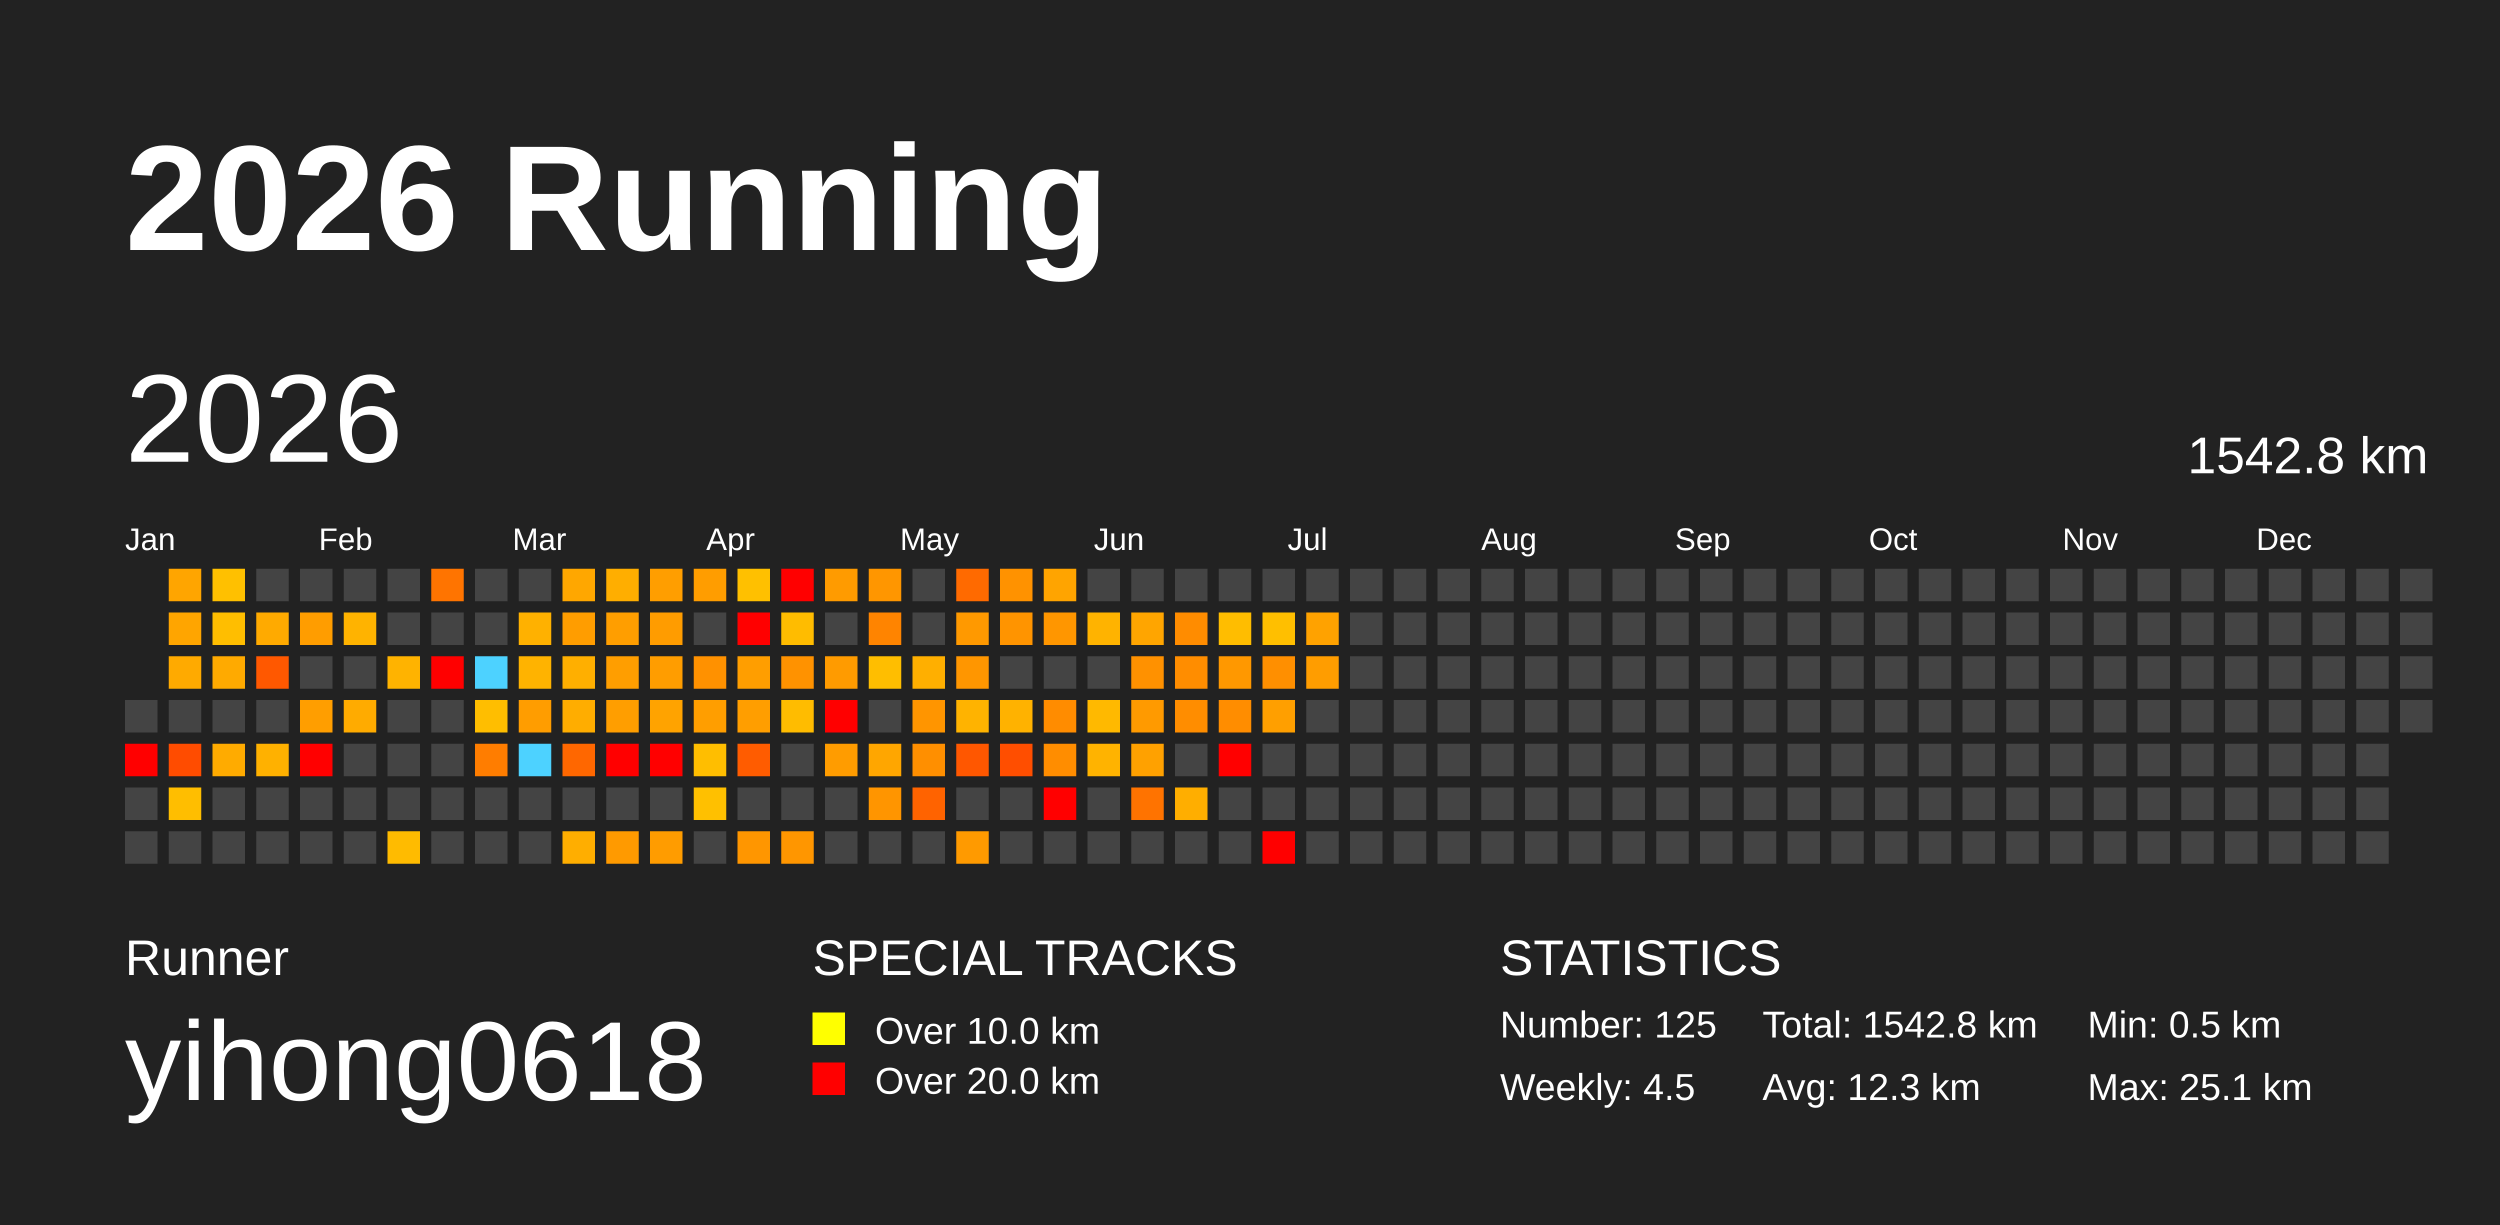
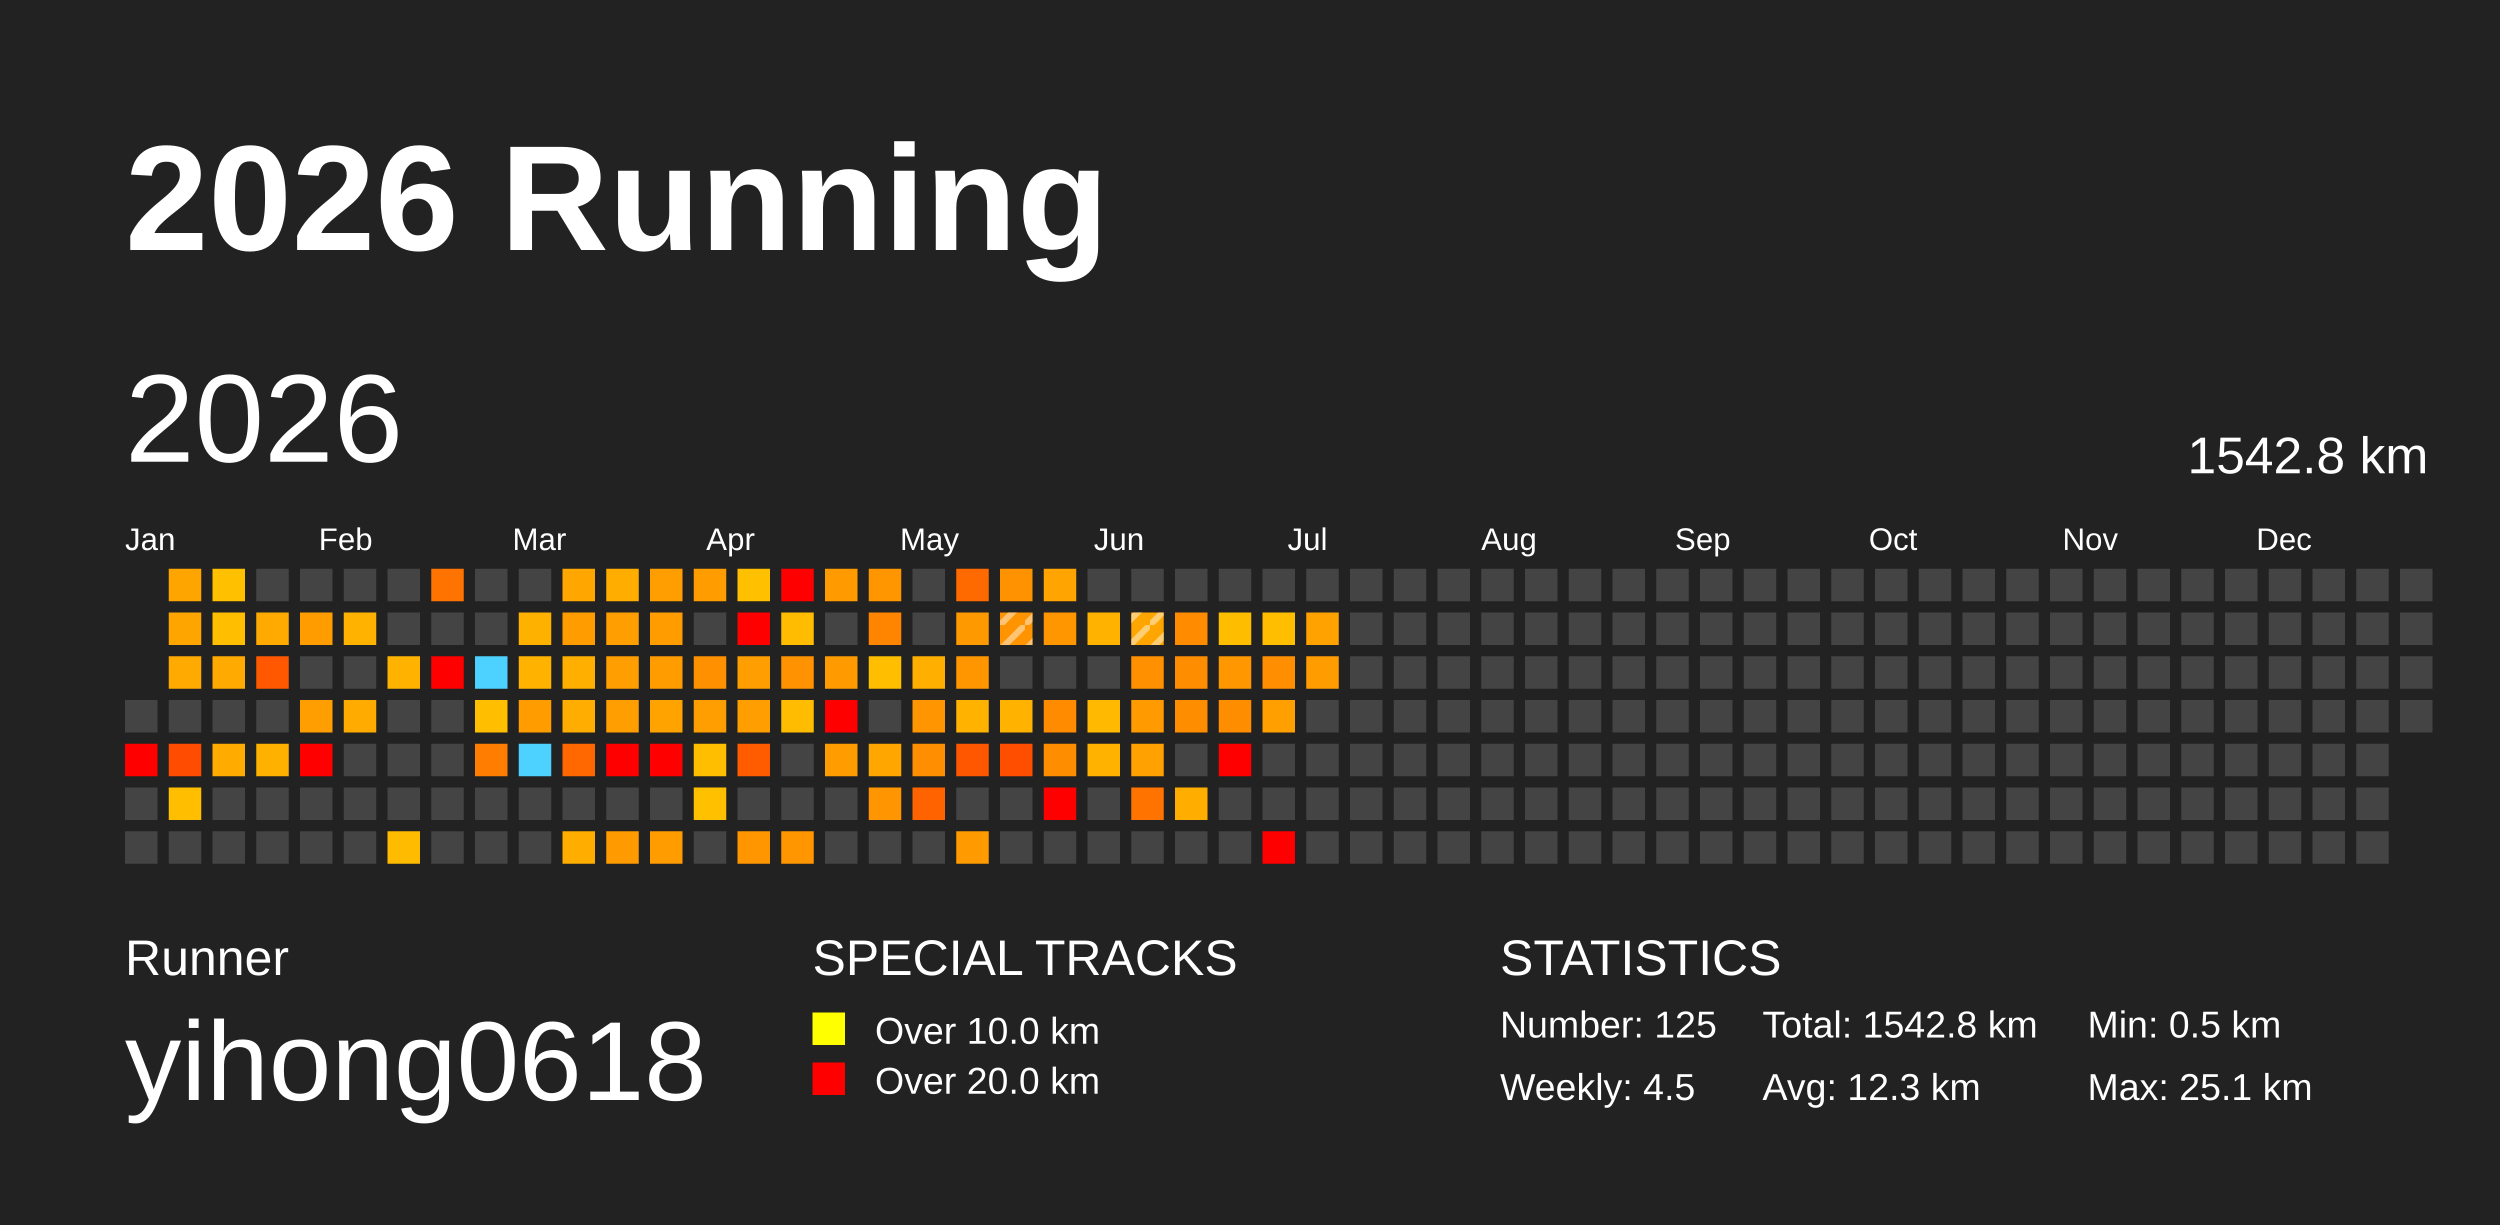
<svg xmlns="http://www.w3.org/2000/svg" baseProfile="full" height="98mm" version="1.1" viewBox="0,0,200,98" width="200mm">
  <defs>
    <pattern height="2" id="indoor-stripe" patternUnits="userSpaceOnUse" width="2">
      <line stroke="white" stroke-opacity="0.45" stroke-width="0.5" x1="0" x2="2" y1="2" y2="0" />
    </pattern>
  </defs>
  <rect fill="#222222" height="98" width="200" x="0" y="0" />
  <text fill="#FFFFFF" style="font-size:12px; font-family:Arial; font-weight:bold;" x="10" y="20">2026 Running</text>
  <text fill="#FFFFFF" style="font-size:4px; font-family:Arial" x="10" y="78">Runner</text>
  <text fill="#FFFFFF" style="font-size:9px; font-family:Arial" x="10" y="88">yihong0618</text>
  <text fill="#FFFFFF" style="font-size:4px; font-family:Arial" x="65" y="78">SPECIAL TRACKS</text>
  <rect fill="yellow" height="2.6" width="2.6" x="65" y="81" />
  <text fill="#FFFFFF" style="font-size:3px; font-family:Arial" x="70" y="83.5">Over 10.0 km</text>
  <rect fill="red" height="2.6" width="2.6" x="65" y="85" />
  <text fill="#FFFFFF" style="font-size:3px; font-family:Arial" x="70" y="87.5">Over 20.0 km</text>
  <text fill="#FFFFFF" style="font-size:4px; font-family:Arial" x="120" y="78">STATISTICS</text>
  <text fill="#FFFFFF" style="font-size:3px; font-family:Arial" x="120" y="83">Number: 125</text>
  <text fill="#FFFFFF" style="font-size:3px; font-family:Arial" x="120" y="88">Weekly: 4.5</text>
  <text fill="#FFFFFF" style="font-size:3px; font-family:Arial" x="141" y="83">Total: 1542.8 km</text>
  <text fill="#FFFFFF" style="font-size:3px; font-family:Arial" x="141" y="88">Avg: 12.3 km</text>
  <text fill="#FFFFFF" style="font-size:3px; font-family:Arial" x="167" y="83">Min: 0.5 km</text>
  <text fill="#FFFFFF" style="font-size:3px; font-family:Arial" x="167" y="88">Max: 25.1 km</text>
  <text dominant-baseline="hanging" fill="#FFFFFF" style="font-size:10.0px; font-family:Arial;" x="10" y="30">2026</text>
  <text dominant-baseline="hanging" fill="#FFFFFF" style="font-size:4.125px; font-family:Arial;" x="175" y="35">1542.8 km</text>
  <text fill="#FFFFFF" style="font-size:2.5px; font-family:Arial" x="10.0" y="44">Jan</text>
  <text fill="#FFFFFF" style="font-size:2.5px; font-family:Arial" x="25.5" y="44">Feb</text>
  <text fill="#FFFFFF" style="font-size:2.5px; font-family:Arial" x="41.0" y="44">Mar</text>
  <text fill="#FFFFFF" style="font-size:2.5px; font-family:Arial" x="56.5" y="44">Apr</text>
  <text fill="#FFFFFF" style="font-size:2.5px; font-family:Arial" x="72.0" y="44">May</text>
  <text fill="#FFFFFF" style="font-size:2.5px; font-family:Arial" x="87.5" y="44">Jun</text>
  <text fill="#FFFFFF" style="font-size:2.5px; font-family:Arial" x="103.0" y="44">Jul</text>
  <text fill="#FFFFFF" style="font-size:2.5px; font-family:Arial" x="118.5" y="44">Aug</text>
  <text fill="#FFFFFF" style="font-size:2.5px; font-family:Arial" x="134.0" y="44">Sep</text>
  <text fill="#FFFFFF" style="font-size:2.5px; font-family:Arial" x="149.5" y="44">Oct</text>
  <text fill="#FFFFFF" style="font-size:2.5px; font-family:Arial" x="165.0" y="44">Nov</text>
  <text fill="#FFFFFF" style="font-size:2.5px; font-family:Arial" x="180.5" y="44">Dec</text>
  <rect fill="#444444" height="2.6" width="2.6" x="10.0" y="56.0" />
  <rect fill="red" height="2.6" width="2.6" x="10.0" y="59.5" />
  <rect fill="#444444" height="2.6" width="2.6" x="10.0" y="63.0" />
  <rect fill="#444444" height="2.6" width="2.6" x="10.0" y="66.5" />
  <rect fill="#ffa500" height="2.6" width="2.6" x="13.5" y="45.5" />
  <rect fill="#ffa500" height="2.6" width="2.6" x="13.5" y="49.0" />
  <rect fill="#ffaa00" height="2.6" width="2.6" x="13.5" y="52.5" />
  <rect fill="#444444" height="2.6" width="2.6" x="13.5" y="56.0" />
  <rect fill="#ff4c00" height="2.6" width="2.6" x="13.5" y="59.5" />
  <rect fill="#ffbe00" height="2.6" width="2.6" x="13.5" y="63.0" />
  <rect fill="#444444" height="2.6" width="2.6" x="13.5" y="66.5" />
  <rect fill="#ffc000" height="2.6" width="2.6" x="17.0" y="45.5" />
  <rect fill="#ffbe00" height="2.6" width="2.6" x="17.0" y="49.0" />
  <rect fill="#ffaa00" height="2.6" width="2.6" x="17.0" y="52.5" />
  <rect fill="#444444" height="2.6" width="2.6" x="17.0" y="56.0" />
  <rect fill="#ffab00" height="2.6" width="2.6" x="17.0" y="59.5" />
  <rect fill="#444444" height="2.6" width="2.6" x="17.0" y="63.0" />
  <rect fill="#444444" height="2.6" width="2.6" x="17.0" y="66.5" />
  <rect fill="#444444" height="2.6" width="2.6" x="20.5" y="45.5" />
  <rect fill="#ffaa00" height="2.6" width="2.6" x="20.5" y="49.0" />
  <rect fill="#ff5800" height="2.6" width="2.6" x="20.5" y="52.5" />
  <rect fill="#444444" height="2.6" width="2.6" x="20.5" y="56.0" />
  <rect fill="#ffb100" height="2.6" width="2.6" x="20.5" y="59.5" />
  <rect fill="#444444" height="2.6" width="2.6" x="20.5" y="63.0" />
  <rect fill="#444444" height="2.6" width="2.6" x="20.5" y="66.5" />
  <rect fill="#444444" height="2.6" width="2.6" x="24.0" y="45.5" />
  <rect fill="#ff9d00" height="2.6" width="2.6" x="24.0" y="49.0" />
  <rect fill="#444444" height="2.6" width="2.6" x="24.0" y="52.5" />
  <rect fill="#ff9e00" height="2.6" width="2.6" x="24.0" y="56.0" />
  <rect fill="red" height="2.6" width="2.6" x="24.0" y="59.5" />
  <rect fill="#444444" height="2.6" width="2.6" x="24.0" y="63.0" />
  <rect fill="#444444" height="2.6" width="2.6" x="24.0" y="66.5" />
  <rect fill="#444444" height="2.6" width="2.6" x="27.5" y="45.5" />
  <rect fill="#ffb300" height="2.6" width="2.6" x="27.5" y="49.0" />
  <rect fill="#444444" height="2.6" width="2.6" x="27.5" y="52.5" />
  <rect fill="#ffab00" height="2.6" width="2.6" x="27.5" y="56.0" />
  <rect fill="#444444" height="2.6" width="2.6" x="27.5" y="59.5" />
  <rect fill="#444444" height="2.6" width="2.6" x="27.5" y="63.0" />
  <rect fill="#444444" height="2.6" width="2.6" x="27.5" y="66.5" />
  <rect fill="#444444" height="2.6" width="2.6" x="31.0" y="45.5" />
  <rect fill="#444444" height="2.6" width="2.6" x="31.0" y="49.0" />
  <rect fill="#ffb300" height="2.6" width="2.6" x="31.0" y="52.5" />
  <rect fill="#444444" height="2.6" width="2.6" x="31.0" y="56.0" />
  <rect fill="#444444" height="2.6" width="2.6" x="31.0" y="59.5" />
  <rect fill="#444444" height="2.6" width="2.6" x="31.0" y="63.0" />
  <rect fill="#ffbb00" height="2.6" width="2.6" x="31.0" y="66.5" />
  <rect fill="#ff7400" height="2.6" width="2.6" x="34.5" y="45.5" />
  <rect fill="#444444" height="2.6" width="2.6" x="34.5" y="49.0" />
  <rect fill="red" height="2.6" width="2.6" x="34.5" y="52.5" />
  <rect fill="#444444" height="2.6" width="2.6" x="34.5" y="56.0" />
  <rect fill="#444444" height="2.6" width="2.6" x="34.5" y="59.5" />
  <rect fill="#444444" height="2.6" width="2.6" x="34.5" y="63.0" />
  <rect fill="#444444" height="2.6" width="2.6" x="34.5" y="66.5" />
  <rect fill="#444444" height="2.6" width="2.6" x="38.0" y="45.5" />
  <rect fill="#444444" height="2.6" width="2.6" x="38.0" y="49.0" />
  <rect fill="#4dd2ff" height="2.6" width="2.6" x="38.0" y="52.5" />
  <rect fill="#ffbe00" height="2.6" width="2.6" x="38.0" y="56.0" />
  <rect fill="#ff7d00" height="2.6" width="2.6" x="38.0" y="59.5" />
  <rect fill="#444444" height="2.6" width="2.6" x="38.0" y="63.0" />
  <rect fill="#444444" height="2.6" width="2.6" x="38.0" y="66.5" />
  <rect fill="#444444" height="2.6" width="2.6" x="41.5" y="45.5" />
  <rect fill="#ffb100" height="2.6" width="2.6" x="41.5" y="49.0" />
  <rect fill="#ffb300" height="2.6" width="2.6" x="41.5" y="52.5" />
  <rect fill="#ff9d00" height="2.6" width="2.6" x="41.5" y="56.0" />
  <rect fill="#4dd2ff" height="2.6" width="2.6" x="41.5" y="59.5" />
  <rect fill="#444444" height="2.6" width="2.6" x="41.5" y="63.0" />
  <rect fill="#444444" height="2.6" width="2.6" x="41.5" y="66.5" />
  <rect fill="#ffa700" height="2.6" width="2.6" x="45.0" y="45.5" />
  <rect fill="#ff9d00" height="2.6" width="2.6" x="45.0" y="49.0" />
  <rect fill="#ffaf00" height="2.6" width="2.6" x="45.0" y="52.5" />
  <rect fill="#ffad00" height="2.6" width="2.6" x="45.0" y="56.0" />
  <rect fill="#ff6700" height="2.6" width="2.6" x="45.0" y="59.5" />
  <rect fill="#444444" height="2.6" width="2.6" x="45.0" y="63.0" />
  <rect fill="#ffae00" height="2.6" width="2.6" x="45.0" y="66.5" />
  <rect fill="#ffae00" height="2.6" width="2.6" x="48.5" y="45.5" />
  <rect fill="#ff9e00" height="2.6" width="2.6" x="48.5" y="49.0" />
  <rect fill="#ff9e00" height="2.6" width="2.6" x="48.5" y="52.5" />
  <rect fill="#ff9e00" height="2.6" width="2.6" x="48.5" y="56.0" />
  <rect fill="red" height="2.6" width="2.6" x="48.5" y="59.5" />
  <rect fill="#444444" height="2.6" width="2.6" x="48.5" y="63.0" />
  <rect fill="#ff9a00" height="2.6" width="2.6" x="48.5" y="66.5" />
  <rect fill="#ff9e00" height="2.6" width="2.6" x="52.0" y="45.5" />
  <rect fill="#ff9c00" height="2.6" width="2.6" x="52.0" y="49.0" />
  <rect fill="#ff9d00" height="2.6" width="2.6" x="52.0" y="52.5" />
  <rect fill="#ffa300" height="2.6" width="2.6" x="52.0" y="56.0" />
  <rect fill="red" height="2.6" width="2.6" x="52.0" y="59.5" />
  <rect fill="#444444" height="2.6" width="2.6" x="52.0" y="63.0" />
  <rect fill="#ff9c00" height="2.6" width="2.6" x="52.0" y="66.5" />
  <rect fill="#ff9d00" height="2.6" width="2.6" x="55.5" y="45.5" />
  <rect fill="#444444" height="2.6" width="2.6" x="55.5" y="49.0" />
  <rect fill="#ff9100" height="2.6" width="2.6" x="55.5" y="52.5" />
  <rect fill="#ff9e00" height="2.6" width="2.6" x="55.5" y="56.0" />
  <rect fill="#ffbe00" height="2.6" width="2.6" x="55.5" y="59.5" />
  <rect fill="#ffc000" height="2.6" width="2.6" x="55.5" y="63.0" />
  <rect fill="#444444" height="2.6" width="2.6" x="55.5" y="66.5" />
  <rect fill="#ffc000" height="2.6" width="2.6" x="59.0" y="45.5" />
  <rect fill="red" height="2.6" width="2.6" x="59.0" y="49.0" />
  <rect fill="#ff9e00" height="2.6" width="2.6" x="59.0" y="52.5" />
  <rect fill="#ff9e00" height="2.6" width="2.6" x="59.0" y="56.0" />
  <rect fill="#ff5c00" height="2.6" width="2.6" x="59.0" y="59.5" />
  <rect fill="#444444" height="2.6" width="2.6" x="59.0" y="63.0" />
  <rect fill="#ff9600" height="2.6" width="2.6" x="59.0" y="66.5" />
  <rect fill="red" height="2.6" width="2.6" x="62.5" y="45.5" />
  <rect fill="#ffbc00" height="2.6" width="2.6" x="62.5" y="49.0" />
  <rect fill="#ff9200" height="2.6" width="2.6" x="62.5" y="52.5" />
  <rect fill="#ffbc00" height="2.6" width="2.6" x="62.5" y="56.0" />
  <rect fill="#444444" height="2.6" width="2.6" x="62.5" y="59.5" />
  <rect fill="#444444" height="2.6" width="2.6" x="62.5" y="63.0" />
  <rect fill="#ff9600" height="2.6" width="2.6" x="62.5" y="66.5" />
  <rect fill="#ff9b00" height="2.6" width="2.6" x="66.0" y="45.5" />
  <rect fill="#444444" height="2.6" width="2.6" x="66.0" y="49.0" />
  <rect fill="#ff9b00" height="2.6" width="2.6" x="66.0" y="52.5" />
  <rect fill="red" height="2.6" width="2.6" x="66.0" y="56.0" />
  <rect fill="#ff9c00" height="2.6" width="2.6" x="66.0" y="59.5" />
  <rect fill="#444444" height="2.6" width="2.6" x="66.0" y="63.0" />
  <rect fill="#444444" height="2.6" width="2.6" x="66.0" y="66.5" />
  <rect fill="#ff9600" height="2.6" width="2.6" x="69.5" y="45.5" />
  <rect fill="#ff8400" height="2.6" width="2.6" x="69.5" y="49.0" />
  <rect fill="#ffbe00" height="2.6" width="2.6" x="69.5" y="52.5" />
  <rect fill="#444444" height="2.6" width="2.6" x="69.5" y="56.0" />
  <rect fill="#ffa600" height="2.6" width="2.6" x="69.5" y="59.5" />
  <rect fill="#ff9500" height="2.6" width="2.6" x="69.5" y="63.0" />
  <rect fill="#444444" height="2.6" width="2.6" x="69.5" y="66.5" />
  <rect fill="#444444" height="2.6" width="2.6" x="73.0" y="45.5" />
  <rect fill="#444444" height="2.6" width="2.6" x="73.0" y="49.0" />
  <rect fill="#ffaf00" height="2.6" width="2.6" x="73.0" y="52.5" />
  <rect fill="#ff9500" height="2.6" width="2.6" x="73.0" y="56.0" />
  <rect fill="#ff8f00" height="2.6" width="2.6" x="73.0" y="59.5" />
  <rect fill="#ff6300" height="2.6" width="2.6" x="73.0" y="63.0" />
  <rect fill="#444444" height="2.6" width="2.6" x="73.0" y="66.5" />
  <rect fill="#ff6a00" height="2.6" width="2.6" x="76.5" y="45.5" />
  <rect fill="#ff9900" height="2.6" width="2.6" x="76.5" y="49.0" />
  <rect fill="#ff9600" height="2.6" width="2.6" x="76.5" y="52.5" />
  <rect fill="#ffb300" height="2.6" width="2.6" x="76.5" y="56.0" />
  <rect fill="#ff5700" height="2.6" width="2.6" x="76.5" y="59.5" />
  <rect fill="#444444" height="2.6" width="2.6" x="76.5" y="63.0" />
  <rect fill="#ff9a00" height="2.6" width="2.6" x="76.5" y="66.5" />
  <rect fill="#ff9200" height="2.6" width="2.6" x="80.0" y="45.5" />
  <rect fill="#ff9400" height="2.6" width="2.6" x="80.0" y="49.0" />
+   <rect fill="url(#indoor-stripe)" height="2.6" style="pointer-events: none;" width="2.6" x="80.0" y="49.0" />
  <rect fill="#444444" height="2.6" width="2.6" x="80.0" y="52.5" />
  <rect fill="#ffb200" height="2.6" width="2.6" x="80.0" y="56.0" />
  <rect fill="#ff4e00" height="2.6" width="2.6" x="80.0" y="59.5" />
  <rect fill="#444444" height="2.6" width="2.6" x="80.0" y="63.0" />
  <rect fill="#444444" height="2.6" width="2.6" x="80.0" y="66.5" />
  <rect fill="#ffa400" height="2.6" width="2.6" x="83.5" y="45.5" />
  <rect fill="#ff9600" height="2.6" width="2.6" x="83.5" y="49.0" />
  <rect fill="#444444" height="2.6" width="2.6" x="83.5" y="52.5" />
  <rect fill="#ff8c00" height="2.6" width="2.6" x="83.5" y="56.0" />
  <rect fill="#ff8d00" height="2.6" width="2.6" x="83.5" y="59.5" />
  <rect fill="red" height="2.6" width="2.6" x="83.5" y="63.0" />
  <rect fill="#444444" height="2.6" width="2.6" x="83.5" y="66.5" />
  <rect fill="#444444" height="2.6" width="2.6" x="87.0" y="45.5" />
  <rect fill="#ffb300" height="2.6" width="2.6" x="87.0" y="49.0" />
  <rect fill="#444444" height="2.6" width="2.6" x="87.0" y="52.5" />
  <rect fill="#ffb900" height="2.6" width="2.6" x="87.0" y="56.0" />
  <rect fill="#ffb300" height="2.6" width="2.6" x="87.0" y="59.5" />
  <rect fill="#444444" height="2.6" width="2.6" x="87.0" y="63.0" />
  <rect fill="#444444" height="2.6" width="2.6" x="87.0" y="66.5" />
  <rect fill="#444444" height="2.6" width="2.6" x="90.5" y="45.5" />
  <rect fill="#ffa500" height="2.6" width="2.6" x="90.5" y="49.0" />
+   <rect fill="url(#indoor-stripe)" height="2.6" style="pointer-events: none;" width="2.6" x="90.5" y="49.0" />
  <rect fill="#ff9100" height="2.6" width="2.6" x="90.5" y="52.5" />
  <rect fill="#ff9a00" height="2.6" width="2.6" x="90.5" y="56.0" />
  <rect fill="#ffa100" height="2.6" width="2.6" x="90.5" y="59.5" />
  <rect fill="#ff7300" height="2.6" width="2.6" x="90.5" y="63.0" />
  <rect fill="#444444" height="2.6" width="2.6" x="90.5" y="66.5" />
  <rect fill="#444444" height="2.6" width="2.6" x="94.0" y="45.5" />
  <rect fill="#ff8c00" height="2.6" width="2.6" x="94.0" y="49.0" />
  <rect fill="#ff8d00" height="2.6" width="2.6" x="94.0" y="52.5" />
  <rect fill="#ff8d00" height="2.6" width="2.6" x="94.0" y="56.0" />
  <rect fill="#444444" height="2.6" width="2.6" x="94.0" y="59.5" />
  <rect fill="#ffae00" height="2.6" width="2.6" x="94.0" y="63.0" />
  <rect fill="#444444" height="2.6" width="2.6" x="94.0" y="66.5" />
  <rect fill="#444444" height="2.6" width="2.6" x="97.5" y="45.5" />
  <rect fill="#ffbd00" height="2.6" width="2.6" x="97.5" y="49.0" />
  <rect fill="#ff9800" height="2.6" width="2.6" x="97.5" y="52.5" />
  <rect fill="#ff8d00" height="2.6" width="2.6" x="97.5" y="56.0" />
  <rect fill="red" height="2.6" width="2.6" x="97.5" y="59.5" />
  <rect fill="#444444" height="2.6" width="2.6" x="97.5" y="63.0" />
  <rect fill="#444444" height="2.6" width="2.6" x="97.5" y="66.5" />
  <rect fill="#444444" height="2.6" width="2.6" x="101.0" y="45.5" />
  <rect fill="#ffbf00" height="2.6" width="2.6" x="101.0" y="49.0" />
  <rect fill="#ff8f00" height="2.6" width="2.6" x="101.0" y="52.5" />
  <rect fill="#ff9f00" height="2.6" width="2.6" x="101.0" y="56.0" />
  <rect fill="#444444" height="2.6" width="2.6" x="101.0" y="59.5" />
  <rect fill="#444444" height="2.6" width="2.6" x="101.0" y="63.0" />
  <rect fill="red" height="2.6" width="2.6" x="101.0" y="66.5" />
  <rect fill="#444444" height="2.6" width="2.6" x="104.5" y="45.5" />
  <rect fill="#ffa200" height="2.6" width="2.6" x="104.5" y="49.0" />
  <rect fill="#ff9d00" height="2.6" width="2.6" x="104.5" y="52.5" />
  <rect fill="#444444" height="2.6" width="2.6" x="104.5" y="56.0" />
  <rect fill="#444444" height="2.6" width="2.6" x="104.5" y="59.5" />
  <rect fill="#444444" height="2.6" width="2.6" x="104.5" y="63.0" />
  <rect fill="#444444" height="2.6" width="2.6" x="104.5" y="66.5" />
  <rect fill="#444444" height="2.6" width="2.6" x="108.0" y="45.5" />
  <rect fill="#444444" height="2.6" width="2.6" x="108.0" y="49.0" />
  <rect fill="#444444" height="2.6" width="2.6" x="108.0" y="52.5" />
  <rect fill="#444444" height="2.6" width="2.6" x="108.0" y="56.0" />
  <rect fill="#444444" height="2.6" width="2.6" x="108.0" y="59.5" />
  <rect fill="#444444" height="2.6" width="2.6" x="108.0" y="63.0" />
  <rect fill="#444444" height="2.6" width="2.6" x="108.0" y="66.5" />
  <rect fill="#444444" height="2.6" width="2.6" x="111.5" y="45.5" />
  <rect fill="#444444" height="2.6" width="2.6" x="111.5" y="49.0" />
  <rect fill="#444444" height="2.6" width="2.6" x="111.5" y="52.5" />
  <rect fill="#444444" height="2.6" width="2.6" x="111.5" y="56.0" />
  <rect fill="#444444" height="2.6" width="2.6" x="111.5" y="59.5" />
  <rect fill="#444444" height="2.6" width="2.6" x="111.5" y="63.0" />
  <rect fill="#444444" height="2.6" width="2.6" x="111.5" y="66.5" />
  <rect fill="#444444" height="2.6" width="2.6" x="115.0" y="45.5" />
  <rect fill="#444444" height="2.6" width="2.6" x="115.0" y="49.0" />
  <rect fill="#444444" height="2.6" width="2.6" x="115.0" y="52.5" />
  <rect fill="#444444" height="2.6" width="2.6" x="115.0" y="56.0" />
  <rect fill="#444444" height="2.6" width="2.6" x="115.0" y="59.5" />
  <rect fill="#444444" height="2.6" width="2.6" x="115.0" y="63.0" />
  <rect fill="#444444" height="2.6" width="2.6" x="115.0" y="66.5" />
  <rect fill="#444444" height="2.6" width="2.6" x="118.5" y="45.5" />
  <rect fill="#444444" height="2.6" width="2.6" x="118.5" y="49.0" />
  <rect fill="#444444" height="2.6" width="2.6" x="118.5" y="52.5" />
  <rect fill="#444444" height="2.6" width="2.6" x="118.5" y="56.0" />
  <rect fill="#444444" height="2.6" width="2.6" x="118.5" y="59.5" />
  <rect fill="#444444" height="2.6" width="2.6" x="118.5" y="63.0" />
  <rect fill="#444444" height="2.6" width="2.6" x="118.5" y="66.5" />
  <rect fill="#444444" height="2.6" width="2.6" x="122.0" y="45.5" />
  <rect fill="#444444" height="2.6" width="2.6" x="122.0" y="49.0" />
  <rect fill="#444444" height="2.6" width="2.6" x="122.0" y="52.5" />
  <rect fill="#444444" height="2.6" width="2.6" x="122.0" y="56.0" />
  <rect fill="#444444" height="2.6" width="2.6" x="122.0" y="59.5" />
  <rect fill="#444444" height="2.6" width="2.6" x="122.0" y="63.0" />
  <rect fill="#444444" height="2.6" width="2.6" x="122.0" y="66.5" />
  <rect fill="#444444" height="2.6" width="2.6" x="125.5" y="45.5" />
  <rect fill="#444444" height="2.6" width="2.6" x="125.5" y="49.0" />
  <rect fill="#444444" height="2.6" width="2.6" x="125.5" y="52.5" />
  <rect fill="#444444" height="2.6" width="2.6" x="125.5" y="56.0" />
  <rect fill="#444444" height="2.6" width="2.6" x="125.5" y="59.5" />
  <rect fill="#444444" height="2.6" width="2.6" x="125.5" y="63.0" />
  <rect fill="#444444" height="2.6" width="2.6" x="125.5" y="66.5" />
  <rect fill="#444444" height="2.6" width="2.6" x="129.0" y="45.5" />
  <rect fill="#444444" height="2.6" width="2.6" x="129.0" y="49.0" />
  <rect fill="#444444" height="2.6" width="2.6" x="129.0" y="52.5" />
  <rect fill="#444444" height="2.6" width="2.6" x="129.0" y="56.0" />
  <rect fill="#444444" height="2.6" width="2.6" x="129.0" y="59.5" />
  <rect fill="#444444" height="2.6" width="2.6" x="129.0" y="63.0" />
  <rect fill="#444444" height="2.6" width="2.6" x="129.0" y="66.5" />
  <rect fill="#444444" height="2.6" width="2.6" x="132.5" y="45.5" />
  <rect fill="#444444" height="2.6" width="2.6" x="132.5" y="49.0" />
  <rect fill="#444444" height="2.6" width="2.6" x="132.5" y="52.5" />
  <rect fill="#444444" height="2.6" width="2.6" x="132.5" y="56.0" />
  <rect fill="#444444" height="2.6" width="2.6" x="132.5" y="59.5" />
  <rect fill="#444444" height="2.6" width="2.6" x="132.5" y="63.0" />
  <rect fill="#444444" height="2.6" width="2.6" x="132.5" y="66.5" />
  <rect fill="#444444" height="2.6" width="2.6" x="136.0" y="45.5" />
  <rect fill="#444444" height="2.6" width="2.6" x="136.0" y="49.0" />
  <rect fill="#444444" height="2.6" width="2.6" x="136.0" y="52.5" />
  <rect fill="#444444" height="2.6" width="2.6" x="136.0" y="56.0" />
  <rect fill="#444444" height="2.6" width="2.6" x="136.0" y="59.5" />
  <rect fill="#444444" height="2.6" width="2.6" x="136.0" y="63.0" />
  <rect fill="#444444" height="2.6" width="2.6" x="136.0" y="66.5" />
  <rect fill="#444444" height="2.6" width="2.6" x="139.5" y="45.5" />
  <rect fill="#444444" height="2.6" width="2.6" x="139.5" y="49.0" />
  <rect fill="#444444" height="2.6" width="2.6" x="139.5" y="52.5" />
  <rect fill="#444444" height="2.6" width="2.6" x="139.5" y="56.0" />
  <rect fill="#444444" height="2.6" width="2.6" x="139.5" y="59.5" />
  <rect fill="#444444" height="2.6" width="2.6" x="139.5" y="63.0" />
  <rect fill="#444444" height="2.6" width="2.6" x="139.5" y="66.5" />
  <rect fill="#444444" height="2.6" width="2.6" x="143.0" y="45.5" />
  <rect fill="#444444" height="2.6" width="2.6" x="143.0" y="49.0" />
  <rect fill="#444444" height="2.6" width="2.6" x="143.0" y="52.5" />
  <rect fill="#444444" height="2.6" width="2.6" x="143.0" y="56.0" />
  <rect fill="#444444" height="2.6" width="2.6" x="143.0" y="59.5" />
  <rect fill="#444444" height="2.6" width="2.6" x="143.0" y="63.0" />
  <rect fill="#444444" height="2.6" width="2.6" x="143.0" y="66.5" />
  <rect fill="#444444" height="2.6" width="2.6" x="146.5" y="45.5" />
  <rect fill="#444444" height="2.6" width="2.6" x="146.5" y="49.0" />
  <rect fill="#444444" height="2.6" width="2.6" x="146.5" y="52.5" />
  <rect fill="#444444" height="2.6" width="2.6" x="146.5" y="56.0" />
  <rect fill="#444444" height="2.6" width="2.6" x="146.5" y="59.5" />
  <rect fill="#444444" height="2.6" width="2.6" x="146.5" y="63.0" />
  <rect fill="#444444" height="2.6" width="2.6" x="146.5" y="66.5" />
  <rect fill="#444444" height="2.6" width="2.6" x="150.0" y="45.5" />
  <rect fill="#444444" height="2.6" width="2.6" x="150.0" y="49.0" />
  <rect fill="#444444" height="2.6" width="2.6" x="150.0" y="52.5" />
  <rect fill="#444444" height="2.6" width="2.6" x="150.0" y="56.0" />
  <rect fill="#444444" height="2.6" width="2.6" x="150.0" y="59.5" />
  <rect fill="#444444" height="2.6" width="2.6" x="150.0" y="63.0" />
  <rect fill="#444444" height="2.6" width="2.6" x="150.0" y="66.5" />
  <rect fill="#444444" height="2.6" width="2.6" x="153.5" y="45.5" />
  <rect fill="#444444" height="2.6" width="2.6" x="153.5" y="49.0" />
  <rect fill="#444444" height="2.6" width="2.6" x="153.5" y="52.5" />
  <rect fill="#444444" height="2.6" width="2.6" x="153.5" y="56.0" />
  <rect fill="#444444" height="2.6" width="2.6" x="153.5" y="59.5" />
  <rect fill="#444444" height="2.6" width="2.6" x="153.5" y="63.0" />
  <rect fill="#444444" height="2.6" width="2.6" x="153.5" y="66.5" />
  <rect fill="#444444" height="2.6" width="2.6" x="157.0" y="45.5" />
  <rect fill="#444444" height="2.6" width="2.6" x="157.0" y="49.0" />
  <rect fill="#444444" height="2.6" width="2.6" x="157.0" y="52.5" />
  <rect fill="#444444" height="2.6" width="2.6" x="157.0" y="56.0" />
  <rect fill="#444444" height="2.6" width="2.6" x="157.0" y="59.5" />
  <rect fill="#444444" height="2.6" width="2.6" x="157.0" y="63.0" />
  <rect fill="#444444" height="2.6" width="2.6" x="157.0" y="66.5" />
  <rect fill="#444444" height="2.6" width="2.6" x="160.5" y="45.5" />
  <rect fill="#444444" height="2.6" width="2.6" x="160.5" y="49.0" />
  <rect fill="#444444" height="2.6" width="2.6" x="160.5" y="52.5" />
  <rect fill="#444444" height="2.6" width="2.6" x="160.5" y="56.0" />
  <rect fill="#444444" height="2.6" width="2.6" x="160.5" y="59.5" />
  <rect fill="#444444" height="2.6" width="2.6" x="160.5" y="63.0" />
  <rect fill="#444444" height="2.6" width="2.6" x="160.5" y="66.5" />
  <rect fill="#444444" height="2.6" width="2.6" x="164.0" y="45.5" />
  <rect fill="#444444" height="2.6" width="2.6" x="164.0" y="49.0" />
  <rect fill="#444444" height="2.6" width="2.6" x="164.0" y="52.5" />
  <rect fill="#444444" height="2.6" width="2.6" x="164.0" y="56.0" />
  <rect fill="#444444" height="2.6" width="2.6" x="164.0" y="59.5" />
  <rect fill="#444444" height="2.6" width="2.6" x="164.0" y="63.0" />
  <rect fill="#444444" height="2.6" width="2.6" x="164.0" y="66.5" />
  <rect fill="#444444" height="2.6" width="2.6" x="167.5" y="45.5" />
  <rect fill="#444444" height="2.6" width="2.6" x="167.5" y="49.0" />
  <rect fill="#444444" height="2.6" width="2.6" x="167.5" y="52.5" />
  <rect fill="#444444" height="2.6" width="2.6" x="167.5" y="56.0" />
  <rect fill="#444444" height="2.6" width="2.6" x="167.5" y="59.5" />
  <rect fill="#444444" height="2.6" width="2.6" x="167.5" y="63.0" />
  <rect fill="#444444" height="2.6" width="2.6" x="167.5" y="66.5" />
  <rect fill="#444444" height="2.6" width="2.6" x="171.0" y="45.5" />
  <rect fill="#444444" height="2.6" width="2.6" x="171.0" y="49.0" />
  <rect fill="#444444" height="2.6" width="2.6" x="171.0" y="52.5" />
  <rect fill="#444444" height="2.6" width="2.6" x="171.0" y="56.0" />
  <rect fill="#444444" height="2.6" width="2.6" x="171.0" y="59.5" />
  <rect fill="#444444" height="2.6" width="2.6" x="171.0" y="63.0" />
  <rect fill="#444444" height="2.6" width="2.6" x="171.0" y="66.5" />
  <rect fill="#444444" height="2.6" width="2.6" x="174.5" y="45.5" />
  <rect fill="#444444" height="2.6" width="2.6" x="174.5" y="49.0" />
  <rect fill="#444444" height="2.6" width="2.6" x="174.5" y="52.5" />
  <rect fill="#444444" height="2.6" width="2.6" x="174.5" y="56.0" />
  <rect fill="#444444" height="2.6" width="2.6" x="174.5" y="59.5" />
  <rect fill="#444444" height="2.6" width="2.6" x="174.5" y="63.0" />
  <rect fill="#444444" height="2.6" width="2.6" x="174.5" y="66.5" />
  <rect fill="#444444" height="2.6" width="2.6" x="178.0" y="45.5" />
  <rect fill="#444444" height="2.6" width="2.6" x="178.0" y="49.0" />
  <rect fill="#444444" height="2.6" width="2.6" x="178.0" y="52.5" />
  <rect fill="#444444" height="2.6" width="2.6" x="178.0" y="56.0" />
  <rect fill="#444444" height="2.6" width="2.6" x="178.0" y="59.5" />
  <rect fill="#444444" height="2.6" width="2.6" x="178.0" y="63.0" />
  <rect fill="#444444" height="2.6" width="2.6" x="178.0" y="66.5" />
  <rect fill="#444444" height="2.6" width="2.6" x="181.5" y="45.5" />
  <rect fill="#444444" height="2.6" width="2.6" x="181.5" y="49.0" />
  <rect fill="#444444" height="2.6" width="2.6" x="181.5" y="52.5" />
  <rect fill="#444444" height="2.6" width="2.6" x="181.5" y="56.0" />
  <rect fill="#444444" height="2.6" width="2.6" x="181.5" y="59.5" />
  <rect fill="#444444" height="2.6" width="2.6" x="181.5" y="63.0" />
  <rect fill="#444444" height="2.6" width="2.6" x="181.5" y="66.5" />
  <rect fill="#444444" height="2.6" width="2.6" x="185.0" y="45.5" />
  <rect fill="#444444" height="2.6" width="2.6" x="185.0" y="49.0" />
  <rect fill="#444444" height="2.6" width="2.6" x="185.0" y="52.5" />
  <rect fill="#444444" height="2.6" width="2.6" x="185.0" y="56.0" />
  <rect fill="#444444" height="2.6" width="2.6" x="185.0" y="59.5" />
  <rect fill="#444444" height="2.6" width="2.6" x="185.0" y="63.0" />
  <rect fill="#444444" height="2.6" width="2.6" x="185.0" y="66.5" />
  <rect fill="#444444" height="2.6" width="2.6" x="188.5" y="45.5" />
  <rect fill="#444444" height="2.6" width="2.6" x="188.5" y="49.0" />
  <rect fill="#444444" height="2.6" width="2.6" x="188.5" y="52.5" />
  <rect fill="#444444" height="2.6" width="2.6" x="188.5" y="56.0" />
  <rect fill="#444444" height="2.6" width="2.6" x="188.5" y="59.5" />
  <rect fill="#444444" height="2.6" width="2.6" x="188.5" y="63.0" />
  <rect fill="#444444" height="2.6" width="2.6" x="188.5" y="66.5" />
  <rect fill="#444444" height="2.6" width="2.6" x="192.0" y="45.5" />
  <rect fill="#444444" height="2.6" width="2.6" x="192.0" y="49.0" />
  <rect fill="#444444" height="2.6" width="2.6" x="192.0" y="52.5" />
  <rect fill="#444444" height="2.6" width="2.6" x="192.0" y="56.0" />
</svg>
